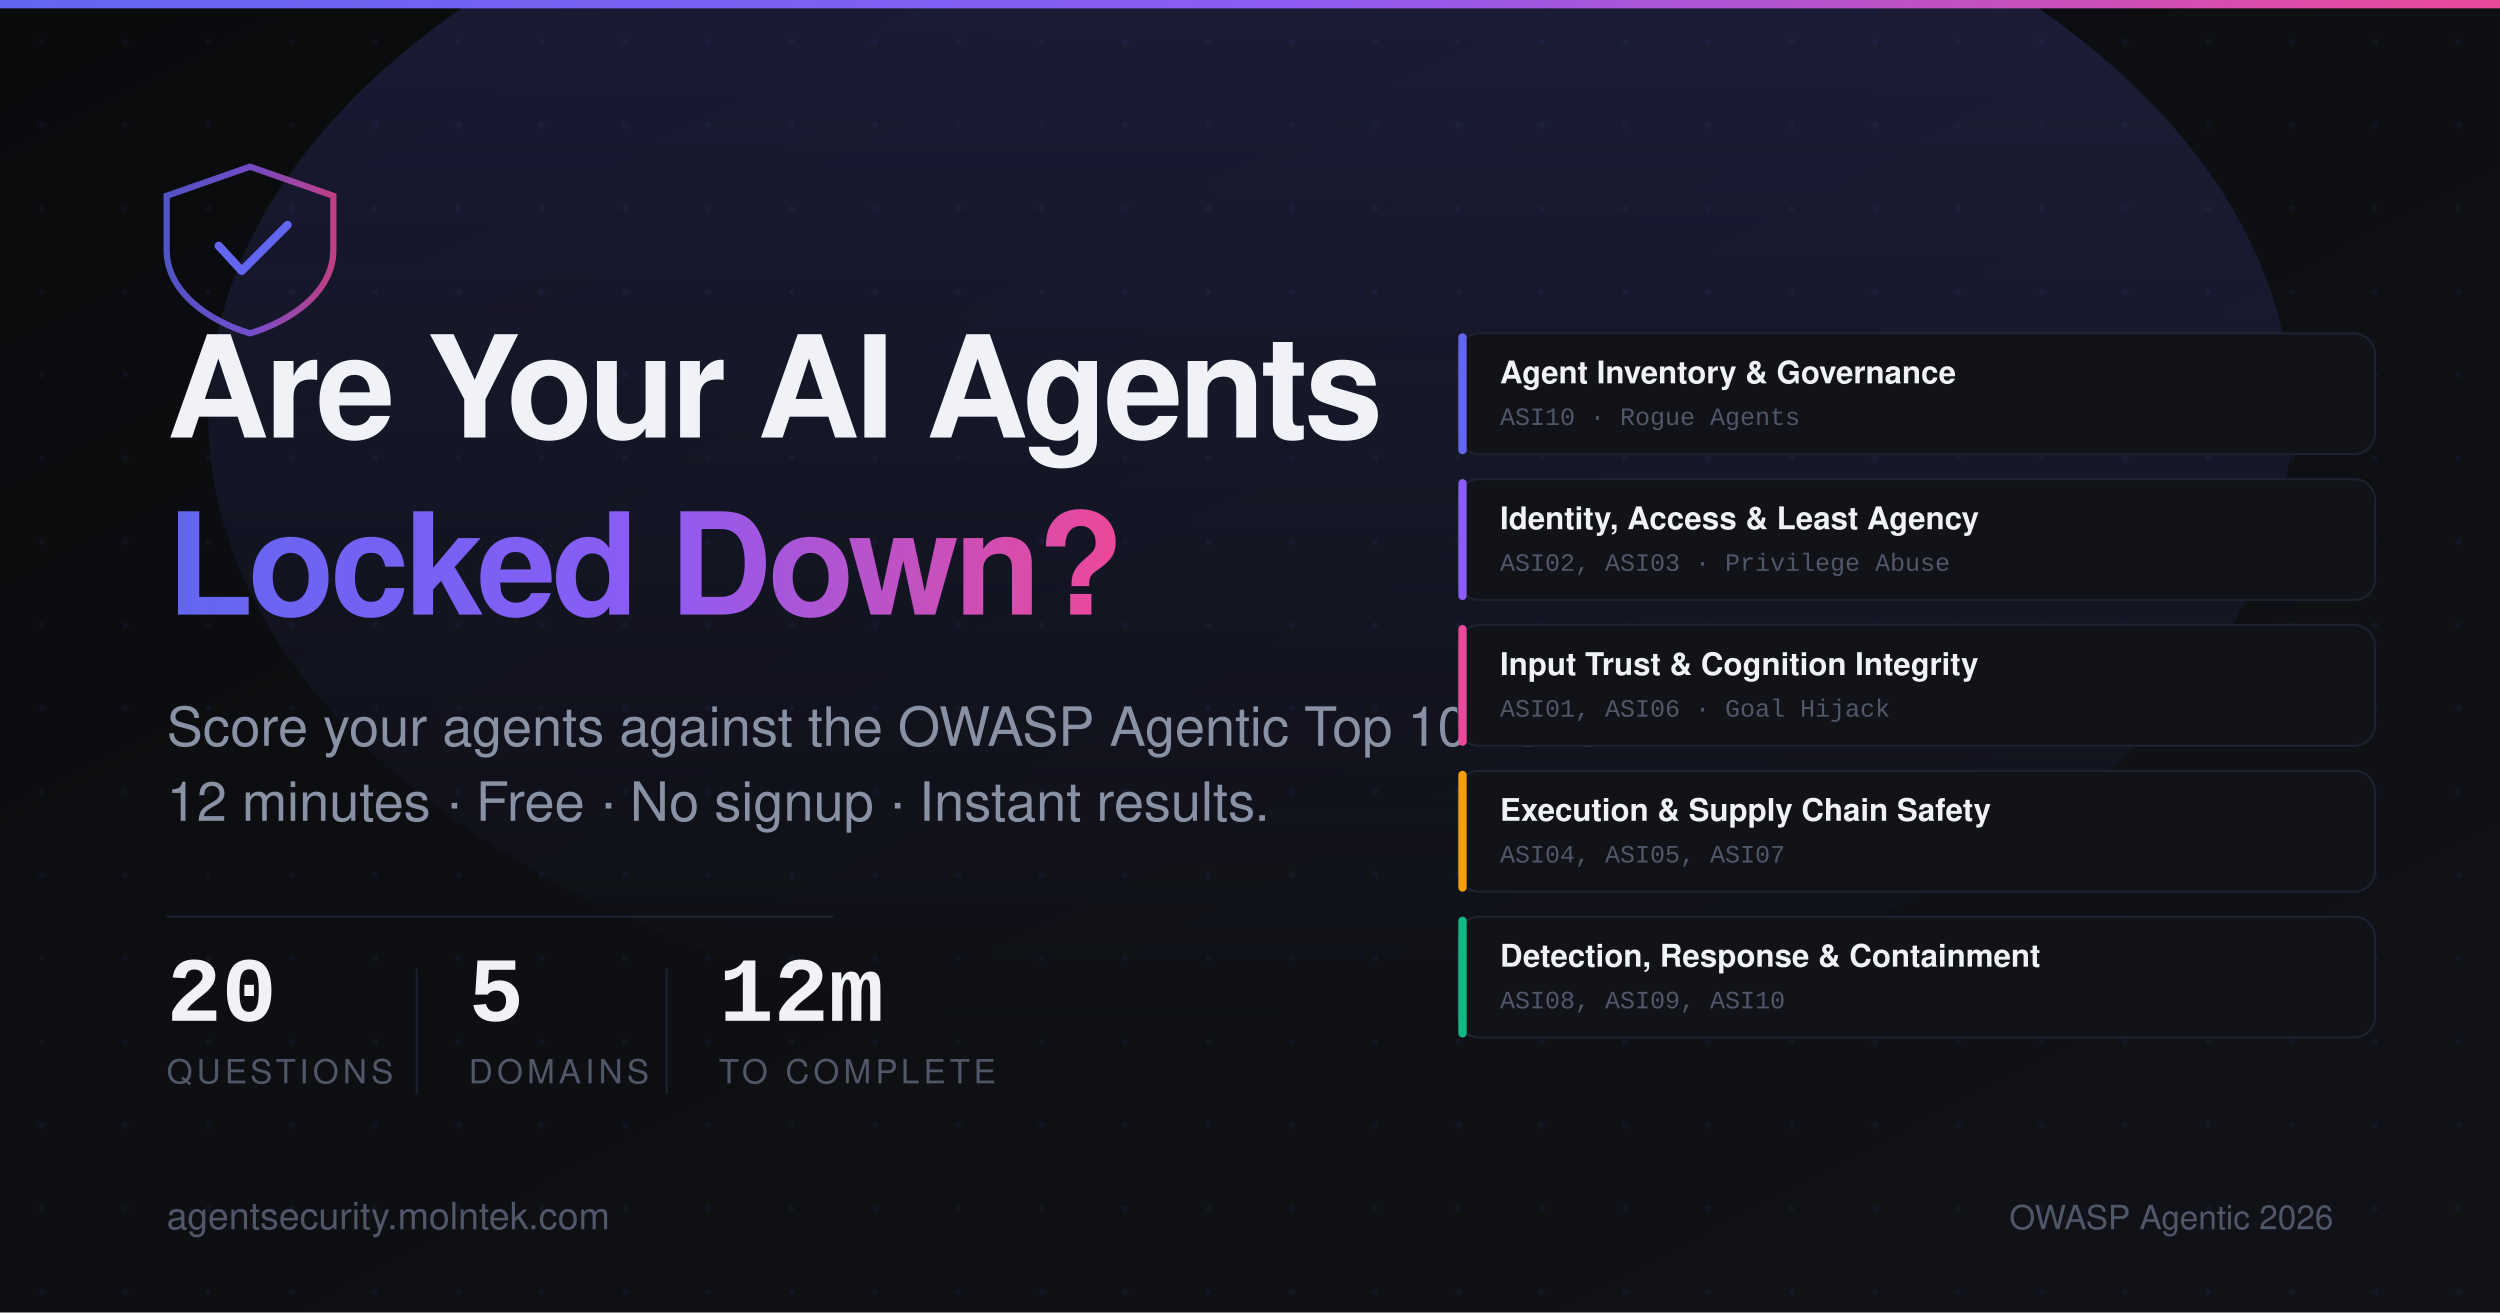
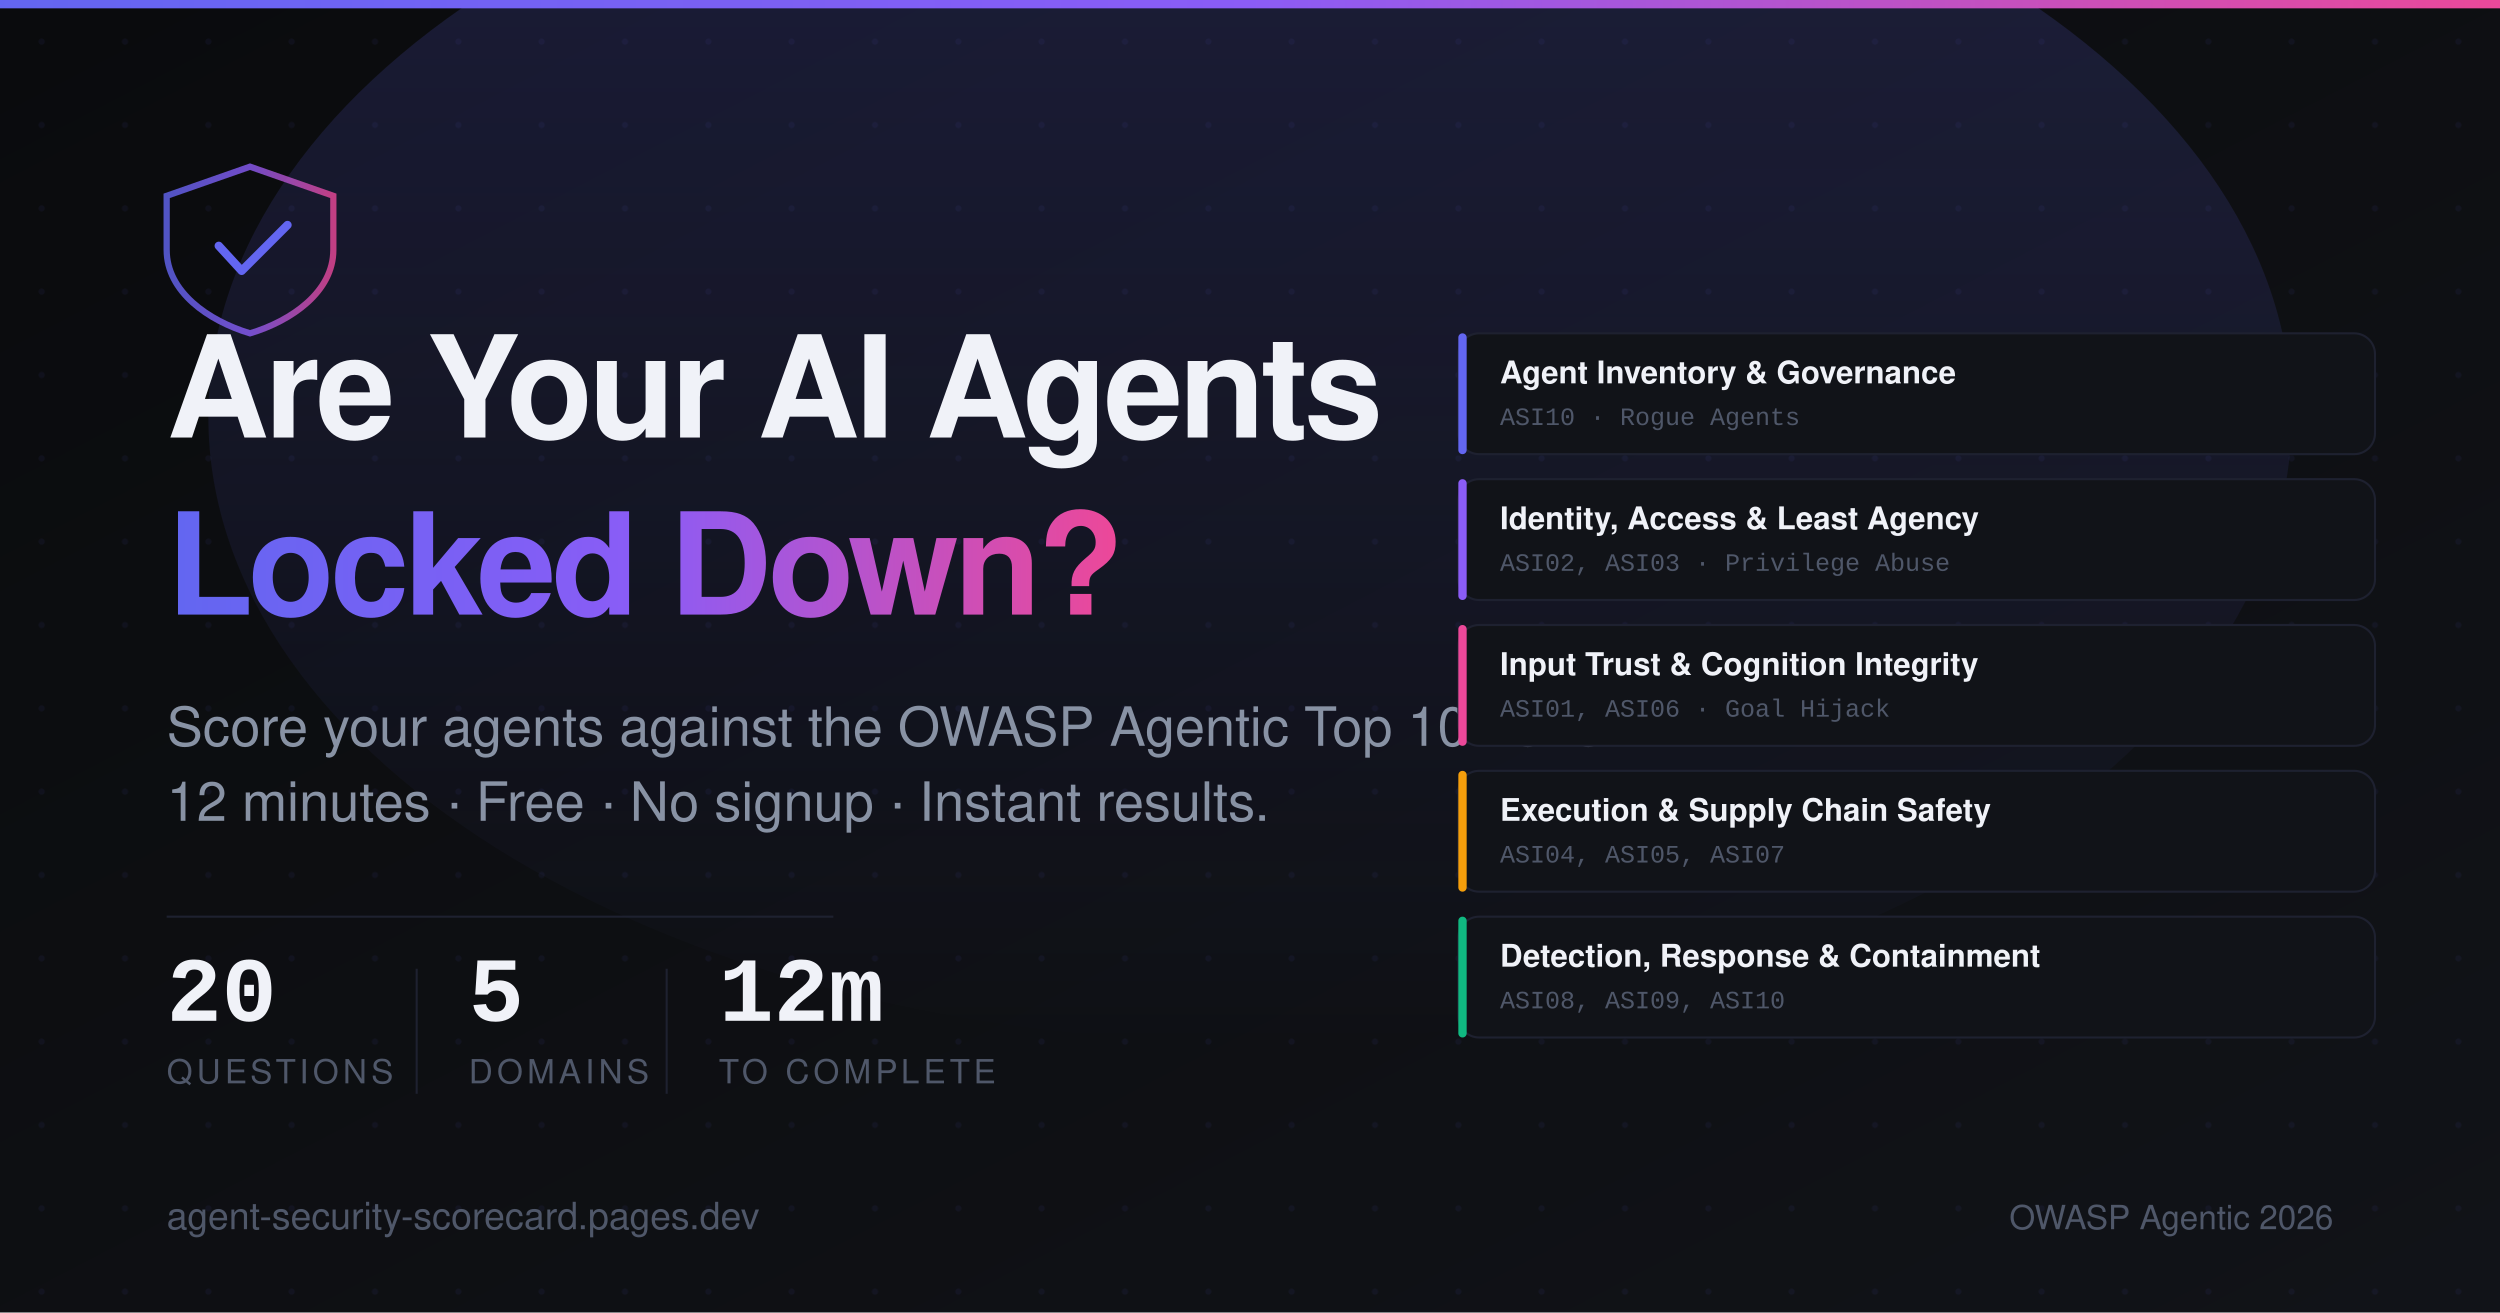
<svg xmlns="http://www.w3.org/2000/svg" width="1200" height="630" viewBox="0 0 1200 630">
  <defs>
    <linearGradient id="bg" x1="0" y1="0" x2="1" y2="1">
      <stop offset="0%" stop-color="#0a0b0d" />
      <stop offset="100%" stop-color="#111318" />
    </linearGradient>
    <linearGradient id="accent" x1="0" y1="0" x2="1" y2="0">
      <stop offset="0%" stop-color="#6366f1" />
      <stop offset="50%" stop-color="#8b5cf6" />
      <stop offset="100%" stop-color="#ec4899" />
    </linearGradient>
    <linearGradient id="glow" x1="0.5" y1="0" x2="0.5" y2="1">
      <stop offset="0%" stop-color="#6366f1" stop-opacity="0.2" />
      <stop offset="100%" stop-color="#6366f1" stop-opacity="0" />
    </linearGradient>
  </defs>
  <rect width="1200" height="630" fill="url(#bg)" />
  <ellipse cx="600" cy="200" rx="500" ry="300" fill="url(#glow)" />
  <rect x="0" y="0" width="1200" height="4" fill="url(#accent)" />
  <g opacity="0.06">
    <pattern id="dots" x="0" y="0" width="40" height="40" patternUnits="userSpaceOnUse">
      <circle cx="20" cy="20" r="1.5" fill="#6366f1" />
    </pattern>
    <rect width="1200" height="630" fill="url(#dots)" />
  </g>
  <g transform="translate(80, 80)">
    <path d="M40 0 L80 14 L80 40 C80 60 60 74 40 80 C20 74 0 60 0 40 L0 14 Z" fill="none" stroke="url(#accent)" stroke-width="3" opacity="0.8" />
    <path d="M25 38 L36 50 L58 28" stroke="#6366f1" stroke-width="4" stroke-linecap="round" stroke-linejoin="round" fill="none" />
  </g>
  <text x="80" y="210" font-family="-apple-system, 'Segoe UI', Helvetica, Arial, sans-serif" font-size="68" font-weight="800" letter-spacing="-2" fill="#f0f2f8">Are Your AI Agents</text>
  <text x="80" y="295" font-family="-apple-system, 'Segoe UI', Helvetica, Arial, sans-serif" font-size="68" font-weight="800" letter-spacing="-2">
    <tspan fill="url(#accent)">Locked Down?</tspan>
  </text>
  <text x="80" y="358" font-family="-apple-system, 'Segoe UI', Helvetica, Arial, sans-serif" font-size="26" fill="#8892a4" letter-spacing="0">Score your agents against the OWASP Agentic Top 10 2026.</text>
  <text x="80" y="394" font-family="-apple-system, 'Segoe UI', Helvetica, Arial, sans-serif" font-size="26" fill="#8892a4">12 minutes · Free · No signup · Instant results.</text>
  <line x1="80" y1="440" x2="400" y2="440" stroke="#1e2130" stroke-width="1" />
  <text x="80" y="490" font-family="'Courier New', monospace" font-size="44" font-weight="700" fill="#f0f2f8">20</text>
  <text x="80" y="520" font-family="-apple-system, 'Segoe UI', Helvetica, Arial, sans-serif" font-size="16" fill="#4f5769" text-transform="uppercase" letter-spacing="2">QUESTIONS</text>
  <line x1="200" y1="465" x2="200" y2="525" stroke="#1e2130" stroke-width="1" />
  <text x="225" y="490" font-family="'Courier New', monospace" font-size="44" font-weight="700" fill="#f0f2f8">5</text>
  <text x="225" y="520" font-family="-apple-system, 'Segoe UI', Helvetica, Arial, sans-serif" font-size="16" fill="#4f5769" letter-spacing="2">DOMAINS</text>
  <line x1="320" y1="465" x2="320" y2="525" stroke="#1e2130" stroke-width="1" />
  <text x="345" y="490" font-family="'Courier New', monospace" font-size="44" font-weight="700" fill="#f0f2f8">12m</text>
  <text x="345" y="520" font-family="-apple-system, 'Segoe UI', Helvetica, Arial, sans-serif" font-size="16" fill="#4f5769" letter-spacing="2">TO COMPLETE</text>
  <g transform="translate(700, 160)">
    <rect x="0" y="0" width="440" height="58" rx="10" fill="#111318" stroke="#1e2130" stroke-width="1" />
    <rect x="0" y="0" width="4" height="58" rx="2" fill="#6366f1" />
    <text x="20" y="24" font-family="-apple-system, 'Segoe UI', Helvetica, Arial, sans-serif" font-size="15" font-weight="600" fill="#f0f2f8">Agent Inventory &amp; Governance</text>
    <text x="20" y="44" font-family="'Courier New', monospace" font-size="12" fill="#4f5769">ASI10 · Rogue Agents</text>
    <rect x="0" y="70" width="440" height="58" rx="10" fill="#111318" stroke="#1e2130" stroke-width="1" />
    <rect x="0" y="70" width="4" height="58" rx="2" fill="#8b5cf6" />
    <text x="20" y="94" font-family="-apple-system, 'Segoe UI', Helvetica, Arial, sans-serif" font-size="15" font-weight="600" fill="#f0f2f8">Identity, Access &amp; Least Agency</text>
    <text x="20" y="114" font-family="'Courier New', monospace" font-size="12" fill="#4f5769">ASI02, ASI03 · Privilege Abuse</text>
    <rect x="0" y="140" width="440" height="58" rx="10" fill="#111318" stroke="#1e2130" stroke-width="1" />
    <rect x="0" y="140" width="4" height="58" rx="2" fill="#ec4899" />
    <text x="20" y="164" font-family="-apple-system, 'Segoe UI', Helvetica, Arial, sans-serif" font-size="15" font-weight="600" fill="#f0f2f8">Input Trust &amp; Cognition Integrity</text>
    <text x="20" y="184" font-family="'Courier New', monospace" font-size="12" fill="#4f5769">ASI01, ASI06 · Goal Hijack</text>
    <rect x="0" y="210" width="440" height="58" rx="10" fill="#111318" stroke="#1e2130" stroke-width="1" />
    <rect x="0" y="210" width="4" height="58" rx="2" fill="#f59e0b" />
    <text x="20" y="234" font-family="-apple-system, 'Segoe UI', Helvetica, Arial, sans-serif" font-size="15" font-weight="600" fill="#f0f2f8">Execution &amp; Supply Chain Safety</text>
    <text x="20" y="254" font-family="'Courier New', monospace" font-size="12" fill="#4f5769">ASI04, ASI05, ASI07</text>
    <rect x="0" y="280" width="440" height="58" rx="10" fill="#111318" stroke="#1e2130" stroke-width="1" />
    <rect x="0" y="280" width="4" height="58" rx="2" fill="#10b981" />
    <text x="20" y="304" font-family="-apple-system, 'Segoe UI', Helvetica, Arial, sans-serif" font-size="15" font-weight="600" fill="#f0f2f8">Detection, Response &amp; Containment</text>
    <text x="20" y="324" font-family="'Courier New', monospace" font-size="12" fill="#4f5769">ASI08, ASI09, ASI10</text>
  </g>
-   <text x="80" y="590" font-family="-apple-system, 'Segoe UI', Helvetica, Arial, sans-serif" font-size="18" fill="#4f5769">agentsecurity.molntek.com</text>
+   <text x="80" y="590" font-family="-apple-system, 'Segoe UI', Helvetica, Arial, sans-serif" font-size="18" fill="#4f5769">agent-security-scorecard.pages.dev</text>
  <text x="1120" y="590" font-family="-apple-system, 'Segoe UI', Helvetica, Arial, sans-serif" font-size="16" fill="#4f5769" text-anchor="end">OWASP Agentic 2026</text>
</svg>
